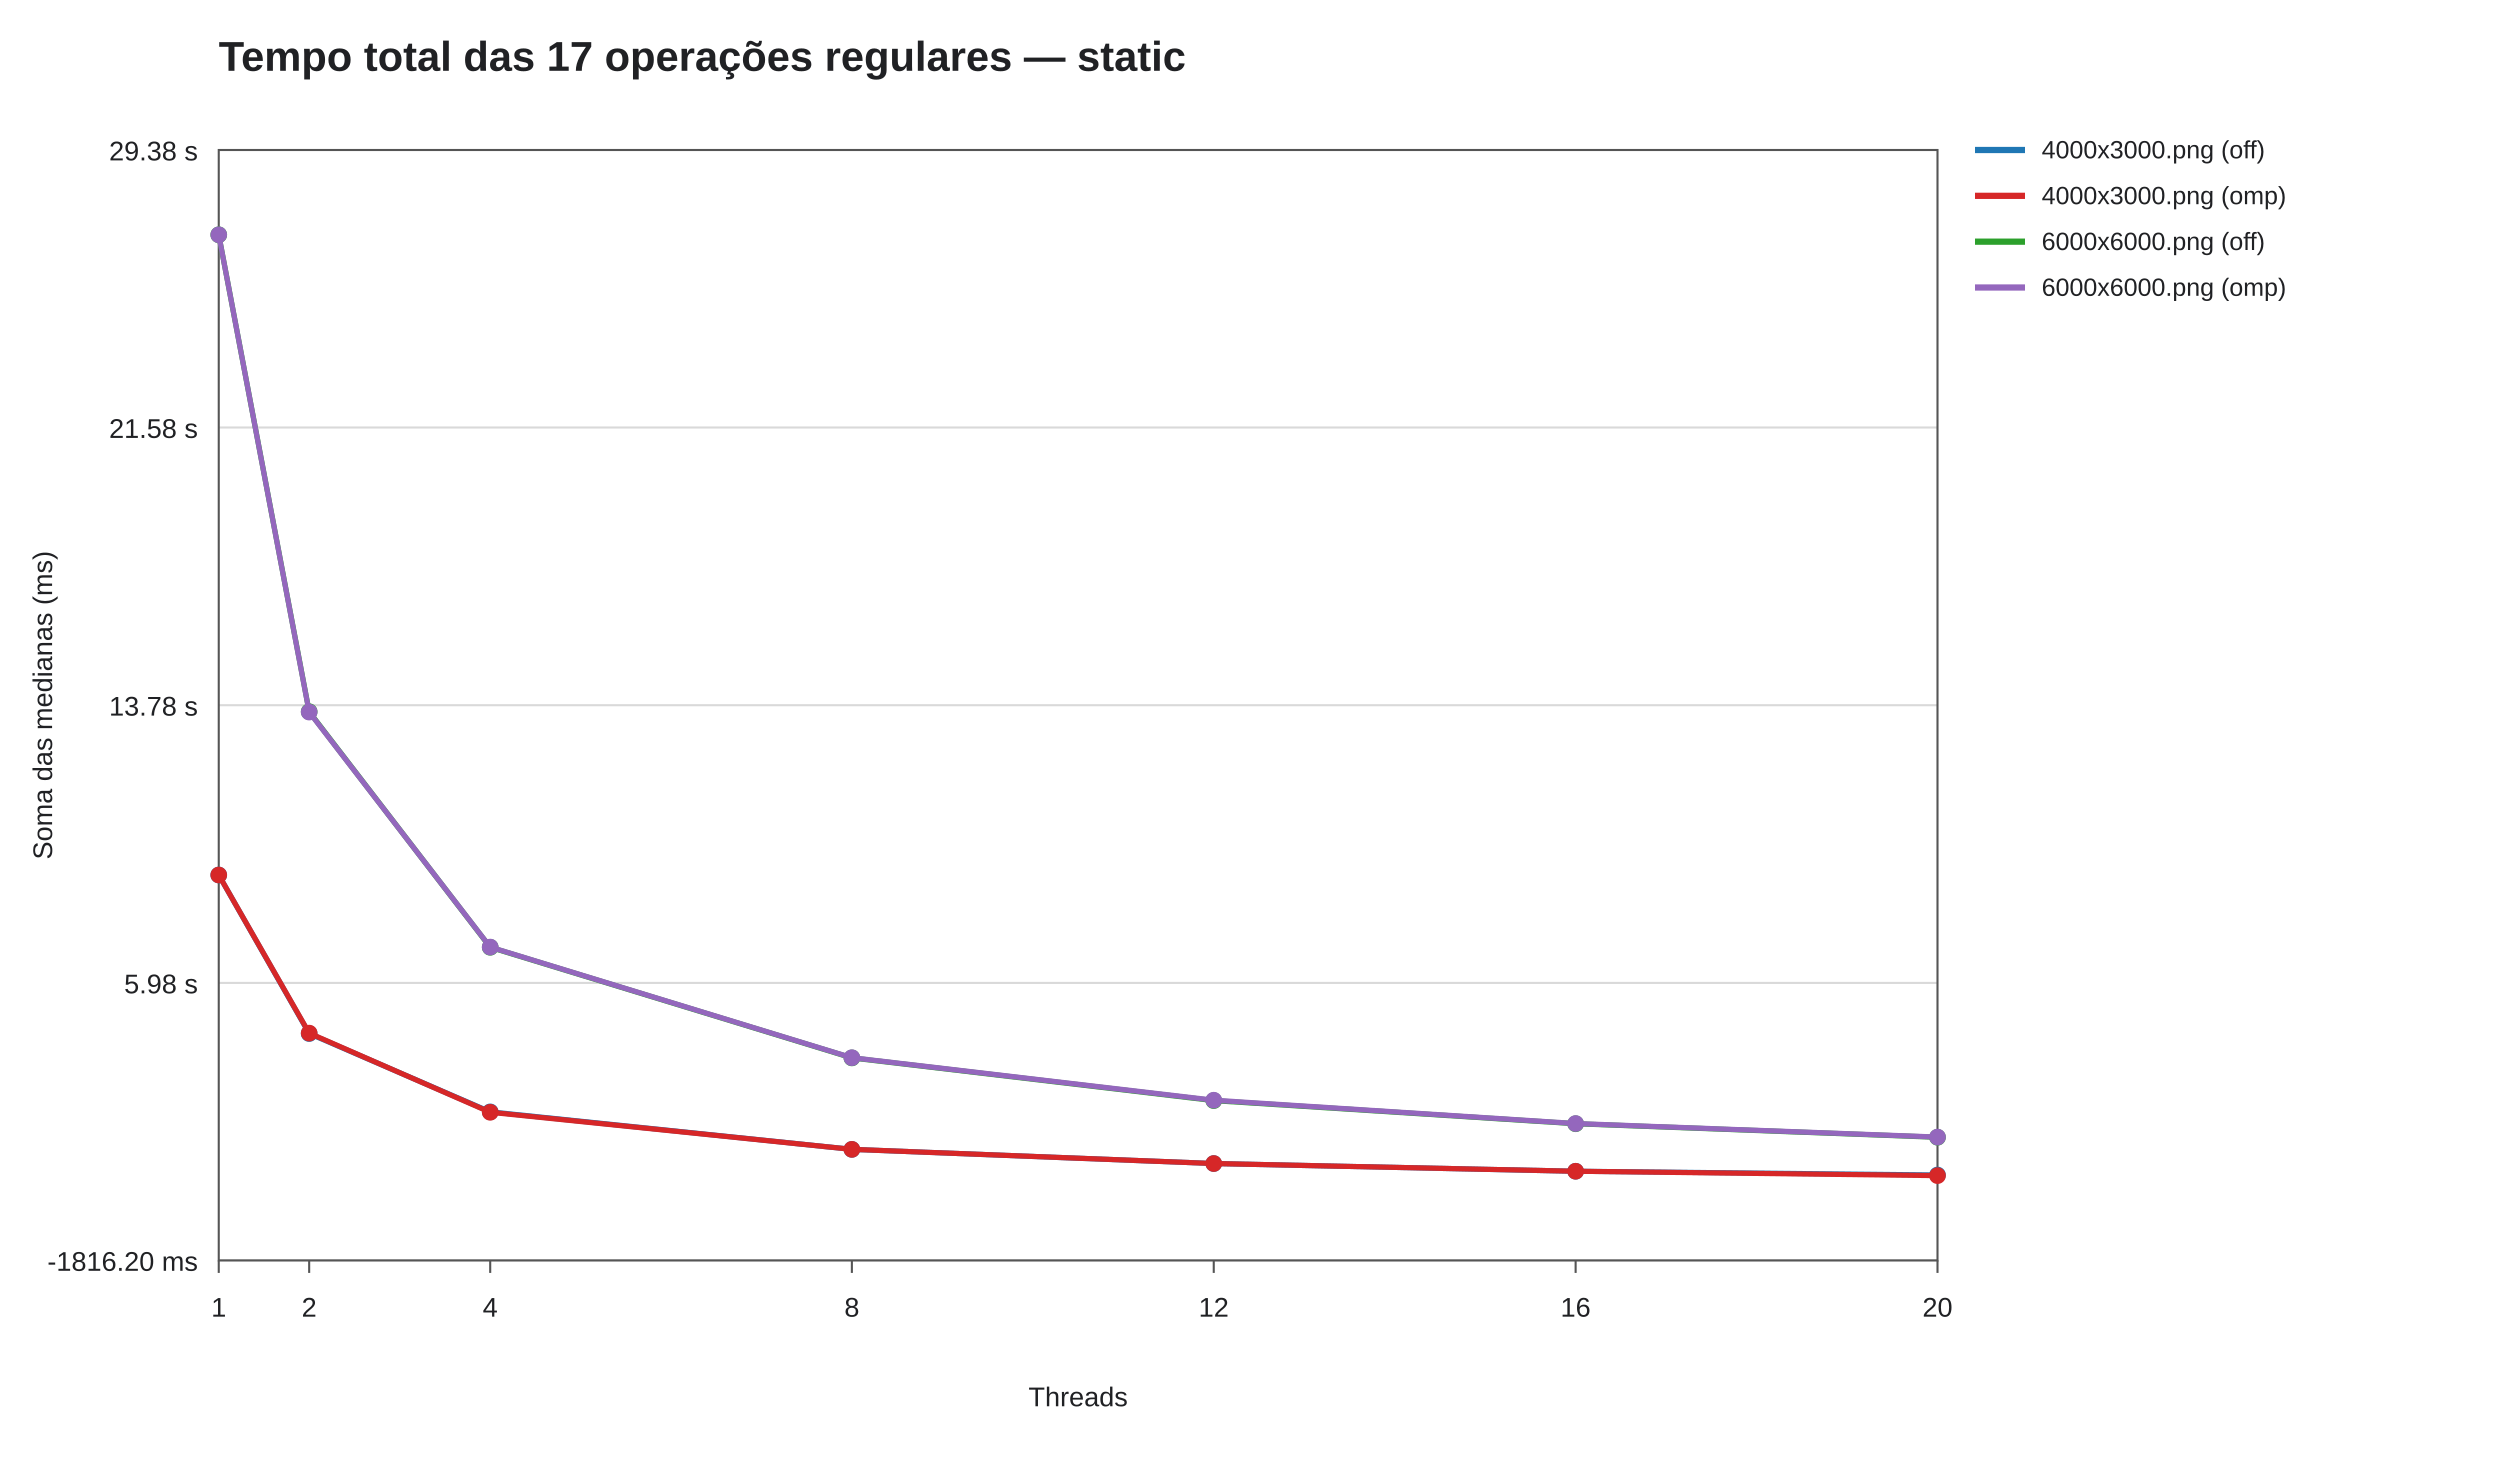
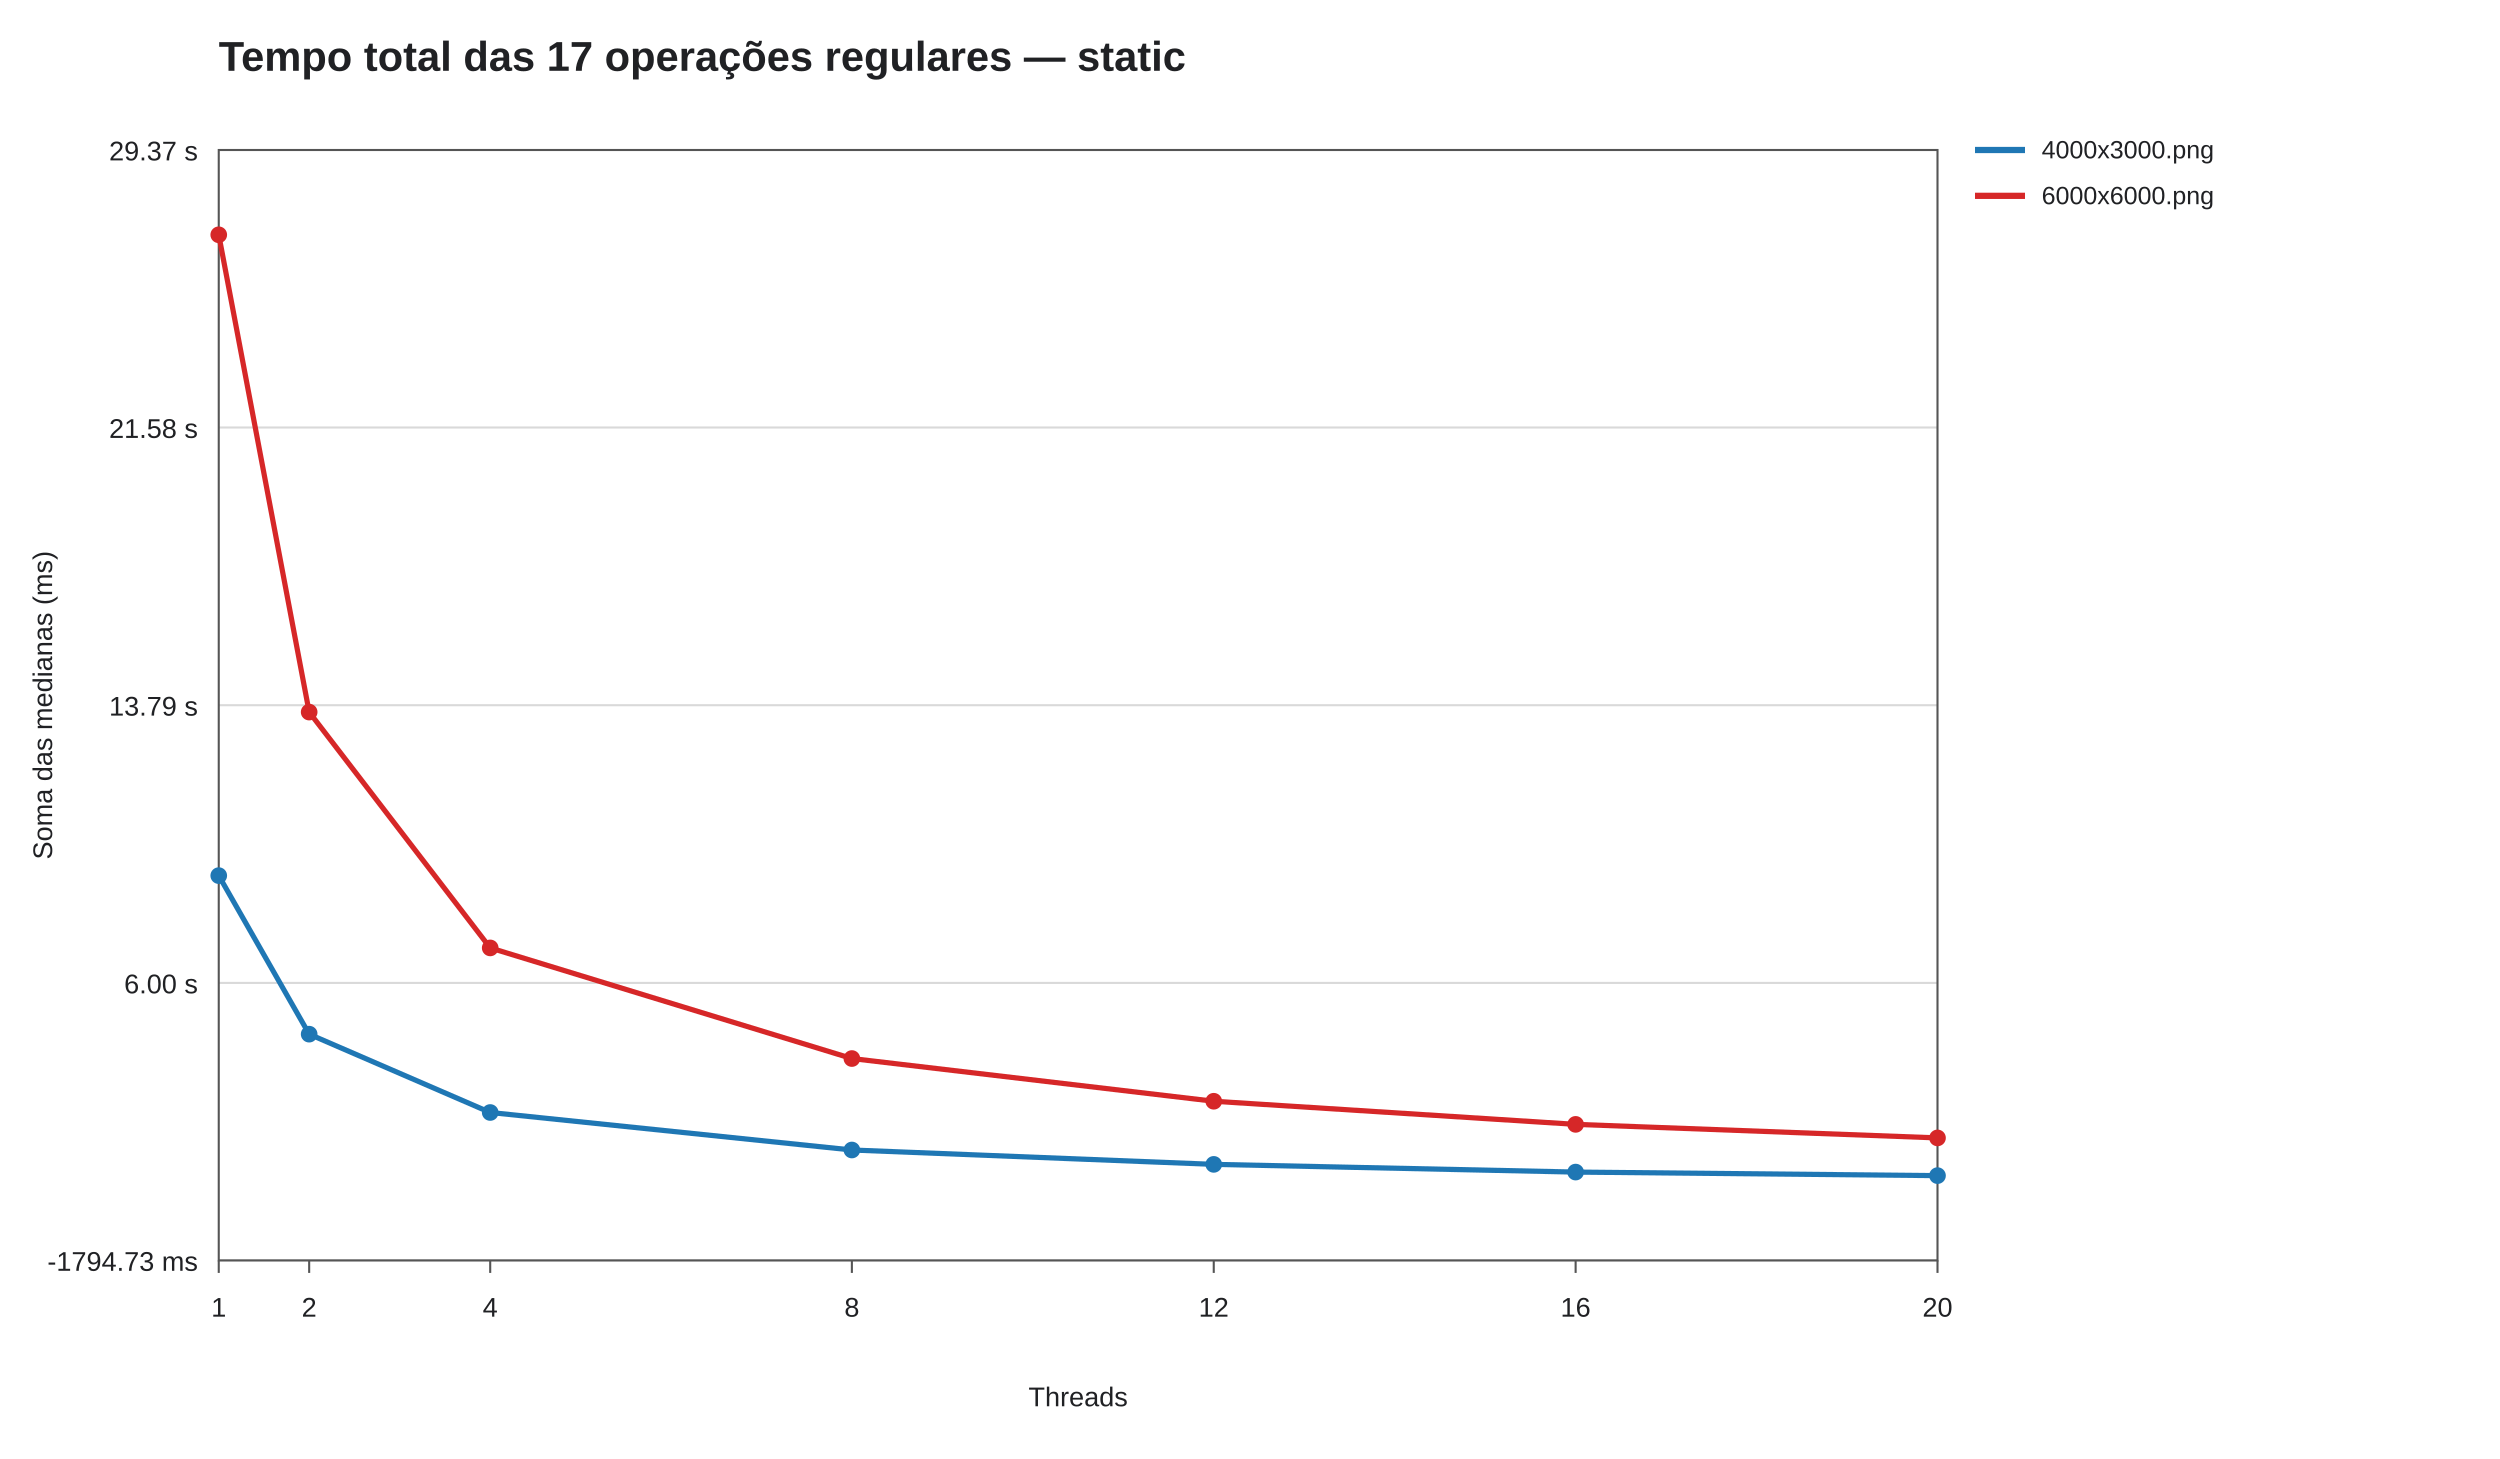
<svg xmlns="http://www.w3.org/2000/svg" width="1200" height="700" viewBox="0 0 1200 700" role="img" aria-label="Tempo total das 17 operações regulares — static">
  <style>text{font-family:Arial,sans-serif;fill:#202124}.axis{font-size:13px}.small{font-size:12px}.title{font-size:20px;font-weight:700}.legend{font-size:12px}.grid{stroke:#d9d9d9;stroke-width:1}.frame{fill:none;stroke:#555;stroke-width:1}.note{font-size:11px;fill:#555}</style>
  <text class="title" x="105" y="34">Tempo total das 17 operações regulares — static</text>
  <line class="grid" x1="105" x2="930" y1="605.0" y2="605.0" />
-   <text class="axis" text-anchor="end" x="95" y="610.0">-1816.20 ms</text>
+   <text class="axis" text-anchor="end" x="95" y="610.0">-1794.73 ms</text>
  <line class="grid" x1="105" x2="930" y1="471.8" y2="471.8" />
-   <text class="axis" text-anchor="end" x="95" y="476.8">5.98 s</text>
+   <text class="axis" text-anchor="end" x="95" y="476.8">6.00 s</text>
  <line class="grid" x1="105" x2="930" y1="338.5" y2="338.5" />
-   <text class="axis" text-anchor="end" x="95" y="343.5">13.78 s</text>
+   <text class="axis" text-anchor="end" x="95" y="343.5">13.79 s</text>
  <line class="grid" x1="105" x2="930" y1="205.2" y2="205.2" />
  <text class="axis" text-anchor="end" x="95" y="210.2">21.58 s</text>
  <line class="grid" x1="105" x2="930" y1="72.0" y2="72.0" />
-   <text class="axis" text-anchor="end" x="95" y="77.0">29.38 s</text>
+   <text class="axis" text-anchor="end" x="95" y="77.0">29.37 s</text>
  <rect class="frame" x="105" y="72" width="825" height="533" />
  <line class="frame" x1="105.0" x2="105.0" y1="605" y2="611" />
  <text class="axis" text-anchor="middle" x="105.0" y="632">1</text>
  <line class="frame" x1="148.4" x2="148.4" y1="605" y2="611" />
  <text class="axis" text-anchor="middle" x="148.4" y="632">2</text>
  <line class="frame" x1="235.3" x2="235.3" y1="605" y2="611" />
  <text class="axis" text-anchor="middle" x="235.3" y="632">4</text>
  <line class="frame" x1="408.9" x2="408.9" y1="605" y2="611" />
  <text class="axis" text-anchor="middle" x="408.9" y="632">8</text>
  <line class="frame" x1="582.6" x2="582.6" y1="605" y2="611" />
  <text class="axis" text-anchor="middle" x="582.6" y="632">12</text>
  <line class="frame" x1="756.3" x2="756.3" y1="605" y2="611" />
  <text class="axis" text-anchor="middle" x="756.3" y="632">16</text>
  <line class="frame" x1="930.0" x2="930.0" y1="605" y2="611" />
  <text class="axis" text-anchor="middle" x="930.0" y="632">20</text>
-   <polyline points="105.0,420.0 148.4,496.1 235.3,533.7 408.9,551.7 582.6,558.5 756.3,562.2 930.0,564.0" fill="none" stroke="#1f77b4" stroke-width="2.5" />
-   <circle cx="105.0" cy="420.0" r="4" fill="#1f77b4" />
-   <circle cx="148.4" cy="496.1" r="4" fill="#1f77b4" />
-   <circle cx="235.3" cy="533.7" r="4" fill="#1f77b4" />
-   <circle cx="408.9" cy="551.7" r="4" fill="#1f77b4" />
-   <circle cx="582.6" cy="558.5" r="4" fill="#1f77b4" />
-   <circle cx="756.3" cy="562.2" r="4" fill="#1f77b4" />
-   <circle cx="930.0" cy="564.0" r="4" fill="#1f77b4" />
+   <polyline points="105.0,420.3 148.4,496.4 235.3,534.0 408.9,552.0 582.6,558.9 756.3,562.6 930.0,564.3" fill="none" stroke="#1f77b4" stroke-width="2.5" />
+   <circle cx="105.0" cy="420.3" r="4" fill="#1f77b4" />
+   <circle cx="148.4" cy="496.4" r="4" fill="#1f77b4" />
+   <circle cx="235.3" cy="534.0" r="4" fill="#1f77b4" />
+   <circle cx="408.9" cy="552.0" r="4" fill="#1f77b4" />
+   <circle cx="582.6" cy="558.9" r="4" fill="#1f77b4" />
+   <circle cx="756.3" cy="562.6" r="4" fill="#1f77b4" />
+   <circle cx="930.0" cy="564.3" r="4" fill="#1f77b4" />
  <line x1="948" x2="972" y1="72" y2="72" stroke="#1f77b4" stroke-width="3" />
-   <text class="legend" x="980" y="76">4000x3000.png (off)</text>
-   <polyline points="105.0,420.0 148.4,495.9 235.3,533.9 408.9,551.7 582.6,558.5 756.3,562.2 930.0,564.3" fill="none" stroke="#d62728" stroke-width="2.5" />
-   <circle cx="105.0" cy="420.0" r="4" fill="#d62728" />
-   <circle cx="148.4" cy="495.9" r="4" fill="#d62728" />
-   <circle cx="235.3" cy="533.9" r="4" fill="#d62728" />
-   <circle cx="408.9" cy="551.7" r="4" fill="#d62728" />
-   <circle cx="582.6" cy="558.5" r="4" fill="#d62728" />
-   <circle cx="756.3" cy="562.2" r="4" fill="#d62728" />
-   <circle cx="930.0" cy="564.3" r="4" fill="#d62728" />
+   <text class="legend" x="980" y="76">4000x3000.png</text>
+   <polyline points="105.0,112.7 148.4,341.8 235.3,455.0 408.9,508.1 582.6,528.6 756.3,539.7 930.0,546.2" fill="none" stroke="#d62728" stroke-width="2.5" />
+   <circle cx="105.0" cy="112.7" r="4" fill="#d62728" />
+   <circle cx="148.4" cy="341.8" r="4" fill="#d62728" />
+   <circle cx="235.3" cy="455.0" r="4" fill="#d62728" />
+   <circle cx="408.9" cy="508.1" r="4" fill="#d62728" />
+   <circle cx="582.6" cy="528.6" r="4" fill="#d62728" />
+   <circle cx="756.3" cy="539.7" r="4" fill="#d62728" />
+   <circle cx="930.0" cy="546.2" r="4" fill="#d62728" />
  <line x1="948" x2="972" y1="94" y2="94" stroke="#d62728" stroke-width="3" />
-   <text class="legend" x="980" y="98">4000x3000.png (omp)</text>
-   <polyline points="105.0,112.7 148.4,341.6 235.3,454.7 408.9,507.8 582.6,528.3 756.3,539.4 930.0,545.9" fill="none" stroke="#2ca02c" stroke-width="2.5" />
-   <circle cx="105.0" cy="112.7" r="4" fill="#2ca02c" />
-   <circle cx="148.4" cy="341.6" r="4" fill="#2ca02c" />
-   <circle cx="235.3" cy="454.7" r="4" fill="#2ca02c" />
-   <circle cx="408.9" cy="507.8" r="4" fill="#2ca02c" />
-   <circle cx="582.6" cy="528.3" r="4" fill="#2ca02c" />
-   <circle cx="756.3" cy="539.4" r="4" fill="#2ca02c" />
-   <circle cx="930.0" cy="545.9" r="4" fill="#2ca02c" />
-   <line x1="948" x2="972" y1="116" y2="116" stroke="#2ca02c" stroke-width="3" />
-   <text class="legend" x="980" y="120">6000x6000.png (off)</text>
-   <polyline points="105.0,112.7 148.4,341.8 235.3,454.6 408.9,507.7 582.6,528.1 756.3,539.3 930.0,545.8" fill="none" stroke="#9467bd" stroke-width="2.5" />
-   <circle cx="105.0" cy="112.7" r="4" fill="#9467bd" />
-   <circle cx="148.4" cy="341.8" r="4" fill="#9467bd" />
-   <circle cx="235.3" cy="454.6" r="4" fill="#9467bd" />
-   <circle cx="408.9" cy="507.7" r="4" fill="#9467bd" />
-   <circle cx="582.6" cy="528.1" r="4" fill="#9467bd" />
-   <circle cx="756.3" cy="539.3" r="4" fill="#9467bd" />
-   <circle cx="930.0" cy="545.8" r="4" fill="#9467bd" />
-   <line x1="948" x2="972" y1="138" y2="138" stroke="#9467bd" stroke-width="3" />
-   <text class="legend" x="980" y="142">6000x6000.png (omp)</text>
+   <text class="legend" x="980" y="98">6000x6000.png</text>
  <text class="axis" text-anchor="middle" x="517.5" y="675">Threads</text>
  <text class="axis" text-anchor="middle" transform="translate(25 338.5) rotate(-90)">Soma das medianas (ms)</text>
</svg>
